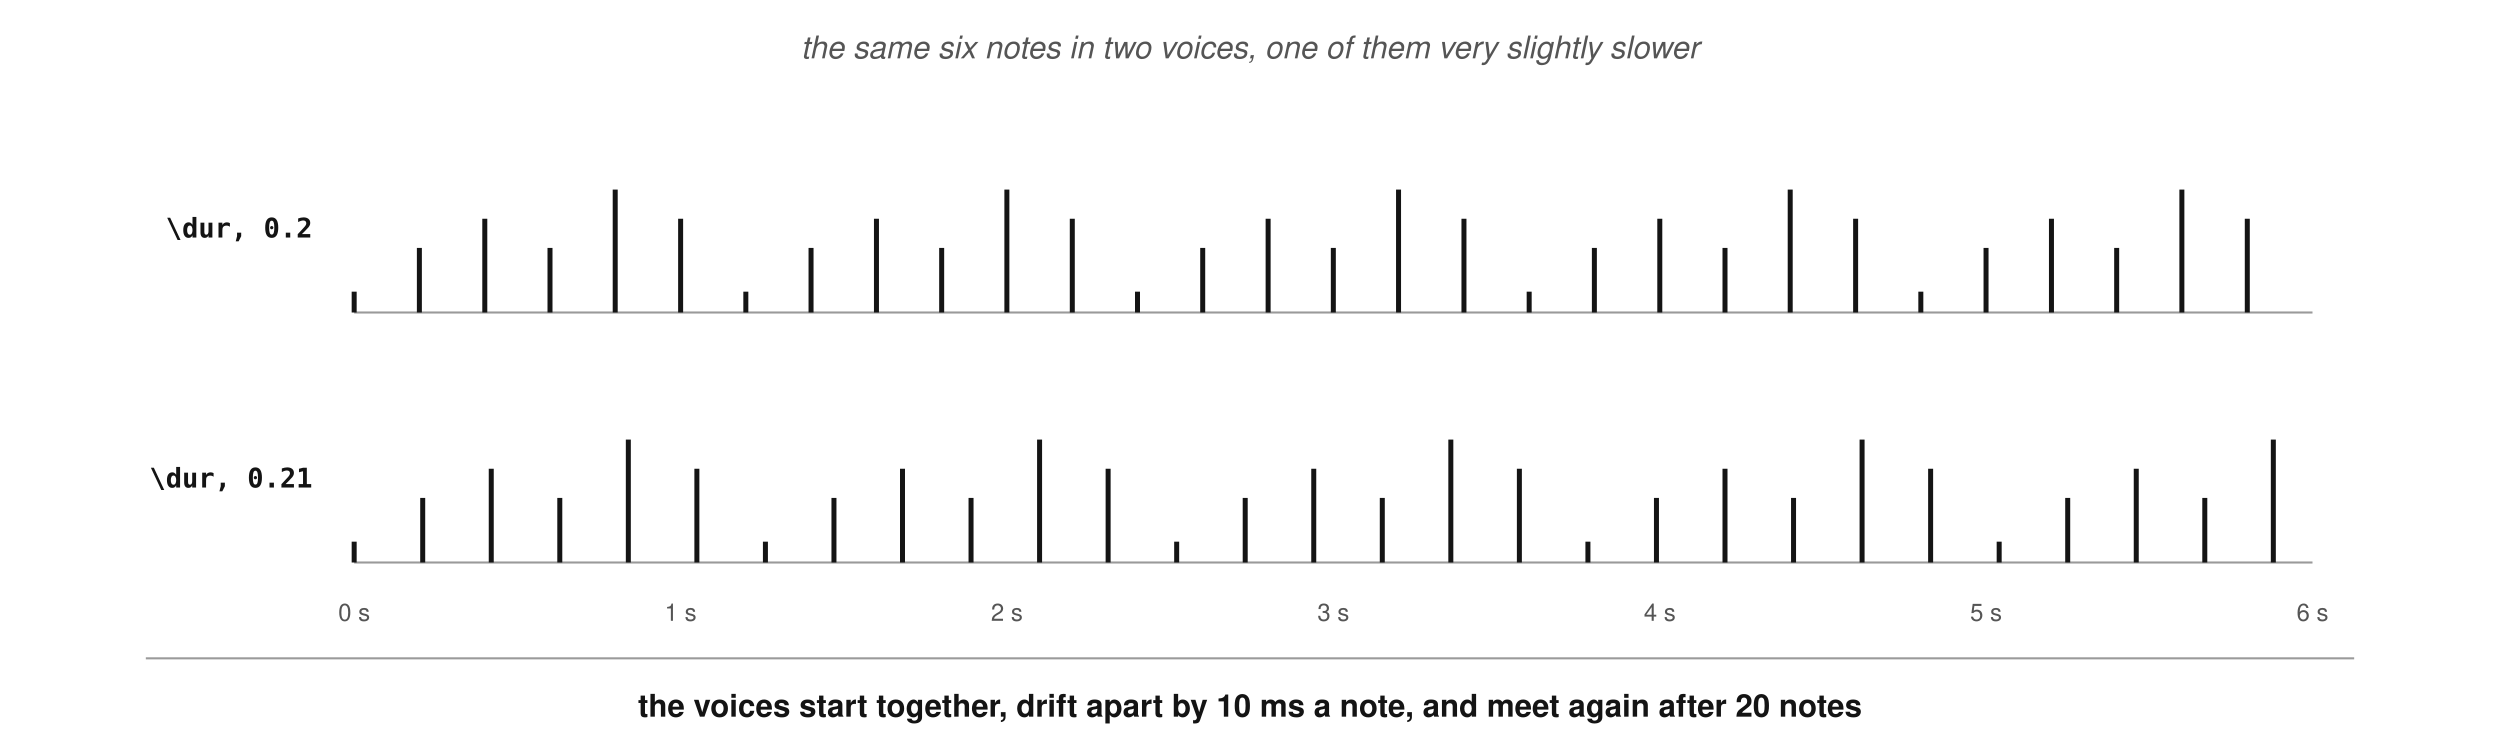
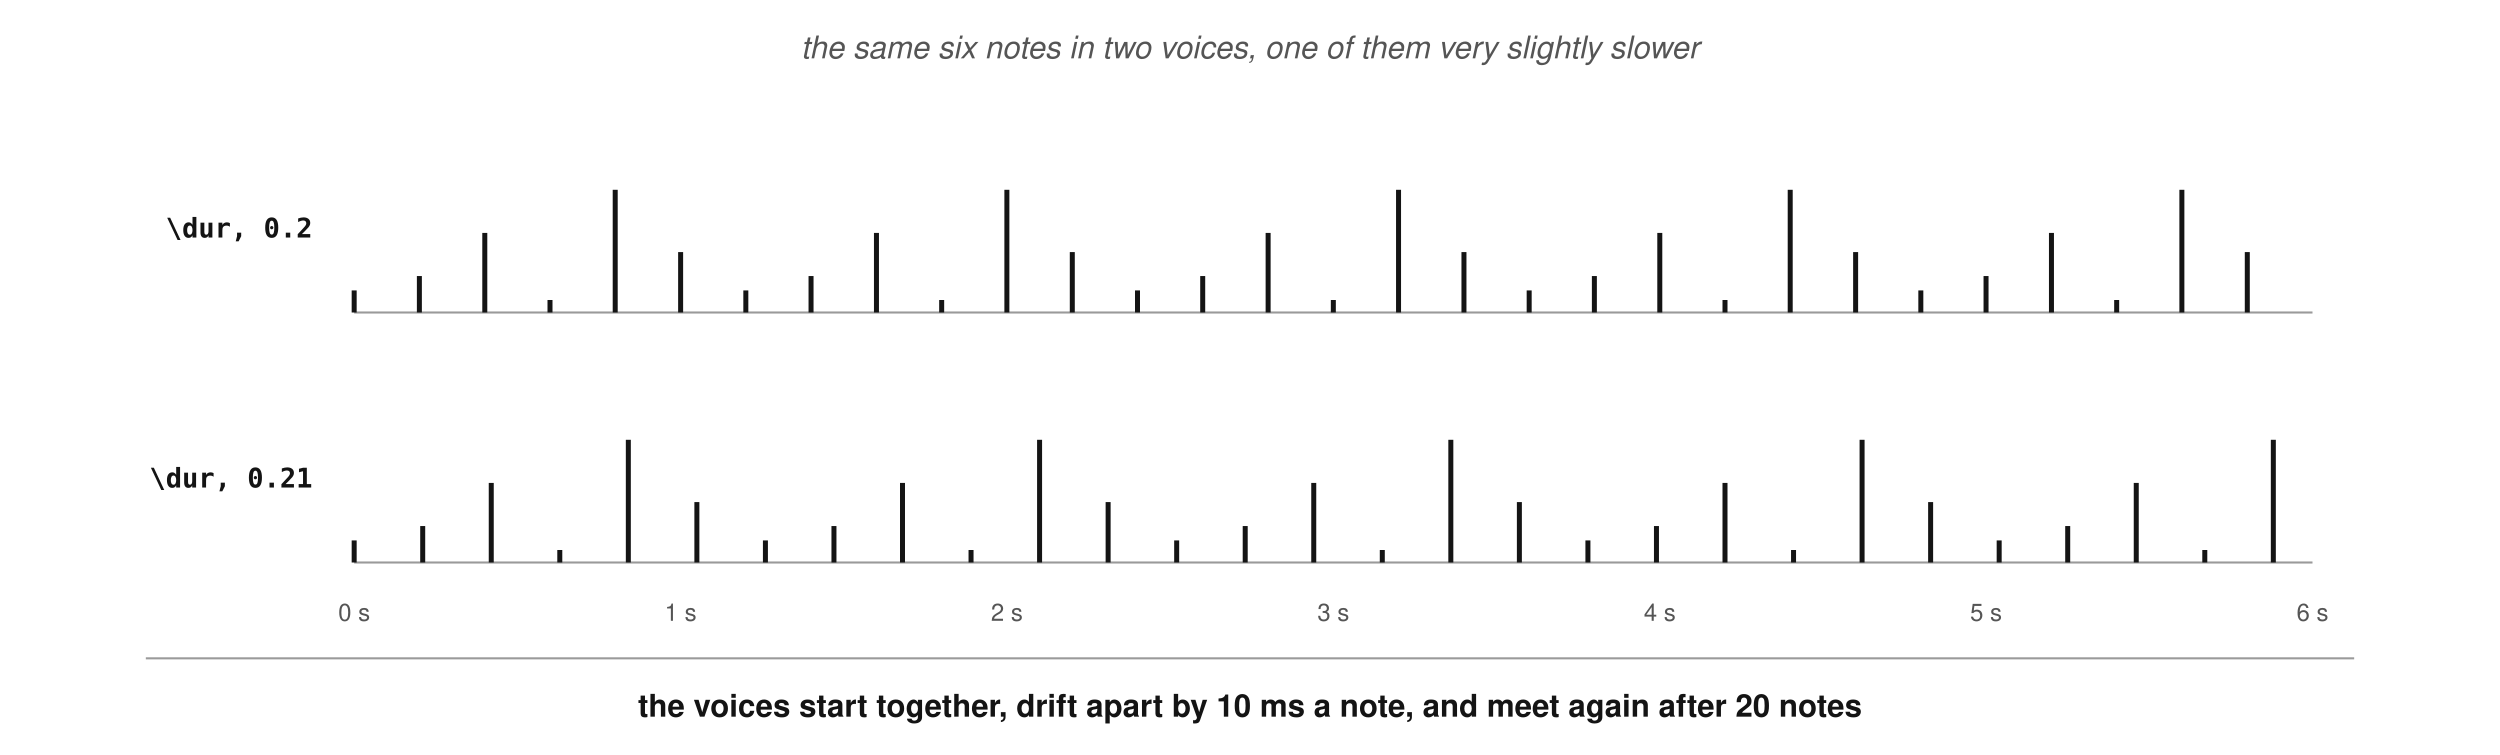
<svg xmlns="http://www.w3.org/2000/svg" viewBox="0 0 1200 362" width="1200" height="362" font-family="Avenir Next, Avenir, Helvetica Neue, Helvetica, Arial, sans-serif" fill="#141414">
  <defs>
    <marker id="a" viewBox="0 0 10 10" refX="9" refY="5" markerWidth="7" markerHeight="7" orient="auto-start-reverse">
      <path d="M0 0 L10 5 L0 10 z" fill="#141414" />
    </marker>
  </defs>
  <text x="600.0" y="28.0" text-anchor="middle" font-size="15" fill="#555" font-family="Avenir Next, Avenir, Helvetica Neue, Helvetica, Arial, sans-serif" font-style="italic">the same six notes in two voices, one of them very slightly slower</text>
  <text x="150.0" y="114.0" text-anchor="end" font-size="13" fill="#141414" font-family="Menlo, Monaco, Consolas, monospace" font-weight="600">\dur, 0.2</text>
  <path d="M170.0 150.0 L1110.0 150.0" fill="none" stroke="#9a9a9a" stroke-width="1" />
-   <path d="M170.0 150.0 L170.0 140.0" fill="none" stroke="#141414" stroke-width="2.4" />
-   <path d="M201.3 150.0 L201.3 119.0" fill="none" stroke="#141414" stroke-width="2.4" />
-   <path d="M232.7 150.0 L232.7 105.0" fill="none" stroke="#141414" stroke-width="2.4" />
-   <path d="M264.0 150.0 L264.0 119.0" fill="none" stroke="#141414" stroke-width="2.4" />
-   <path d="M295.3 150.0 L295.3 91.0" fill="none" stroke="#141414" stroke-width="2.4" />
-   <path d="M326.7 150.0 L326.7 105.0" fill="none" stroke="#141414" stroke-width="2.4" />
-   <path d="M358.0 150.0 L358.0 140.0" fill="none" stroke="#141414" stroke-width="2.4" />
-   <path d="M389.3 150.0 L389.3 119.0" fill="none" stroke="#141414" stroke-width="2.4" />
-   <path d="M420.7 150.0 L420.7 105.0" fill="none" stroke="#141414" stroke-width="2.4" />
-   <path d="M452.0 150.0 L452.0 119.0" fill="none" stroke="#141414" stroke-width="2.4" />
-   <path d="M483.3 150.0 L483.3 91.0" fill="none" stroke="#141414" stroke-width="2.4" />
-   <path d="M514.7 150.0 L514.7 105.0" fill="none" stroke="#141414" stroke-width="2.4" />
-   <path d="M546.0 150.0 L546.0 140.0" fill="none" stroke="#141414" stroke-width="2.4" />
-   <path d="M577.3 150.0 L577.3 119.0" fill="none" stroke="#141414" stroke-width="2.4" />
-   <path d="M608.7 150.0 L608.7 105.0" fill="none" stroke="#141414" stroke-width="2.4" />
-   <path d="M640.0 150.0 L640.0 119.0" fill="none" stroke="#141414" stroke-width="2.4" />
-   <path d="M671.3 150.0 L671.3 91.0" fill="none" stroke="#141414" stroke-width="2.4" />
-   <path d="M702.7 150.0 L702.7 105.0" fill="none" stroke="#141414" stroke-width="2.4" />
-   <path d="M734.0 150.0 L734.0 140.0" fill="none" stroke="#141414" stroke-width="2.4" />
-   <path d="M765.3 150.0 L765.3 119.0" fill="none" stroke="#141414" stroke-width="2.4" />
-   <path d="M796.7 150.0 L796.7 105.0" fill="none" stroke="#141414" stroke-width="2.4" />
-   <path d="M828.0 150.0 L828.0 119.0" fill="none" stroke="#141414" stroke-width="2.4" />
-   <path d="M859.3 150.0 L859.3 91.0" fill="none" stroke="#141414" stroke-width="2.4" />
-   <path d="M890.7 150.0 L890.7 105.0" fill="none" stroke="#141414" stroke-width="2.4" />
-   <path d="M922.0 150.0 L922.0 140.0" fill="none" stroke="#141414" stroke-width="2.4" />
-   <path d="M953.3 150.0 L953.3 119.0" fill="none" stroke="#141414" stroke-width="2.4" />
-   <path d="M984.7 150.0 L984.7 105.0" fill="none" stroke="#141414" stroke-width="2.4" />
-   <path d="M1016.0 150.0 L1016.0 119.0" fill="none" stroke="#141414" stroke-width="2.4" />
-   <path d="M1047.3 150.0 L1047.3 91.0" fill="none" stroke="#141414" stroke-width="2.4" />
-   <path d="M1078.7 150.0 L1078.7 105.0" fill="none" stroke="#141414" stroke-width="2.4" />
+   <path d="M170.0 150.0 L170.0 139.4" fill="none" stroke="#141414" stroke-width="2.4" />
+   <path d="M201.3 150.0 L201.3 132.5" fill="none" stroke="#141414" stroke-width="2.4" />
+   <path d="M232.7 150.0 L232.7 111.8" fill="none" stroke="#141414" stroke-width="2.4" />
+   <path d="M264.0 150.0 L264.0 144.0" fill="none" stroke="#141414" stroke-width="2.4" />
+   <path d="M295.3 150.0 L295.3 91.1" fill="none" stroke="#141414" stroke-width="2.4" />
+   <path d="M326.7 150.0 L326.7 121.0" fill="none" stroke="#141414" stroke-width="2.4" />
+   <path d="M358.0 150.0 L358.0 139.4" fill="none" stroke="#141414" stroke-width="2.4" />
+   <path d="M389.3 150.0 L389.3 132.5" fill="none" stroke="#141414" stroke-width="2.4" />
+   <path d="M420.7 150.0 L420.7 111.8" fill="none" stroke="#141414" stroke-width="2.4" />
+   <path d="M452.0 150.0 L452.0 144.0" fill="none" stroke="#141414" stroke-width="2.4" />
+   <path d="M483.3 150.0 L483.3 91.1" fill="none" stroke="#141414" stroke-width="2.4" />
+   <path d="M514.7 150.0 L514.7 121.0" fill="none" stroke="#141414" stroke-width="2.4" />
+   <path d="M546.0 150.0 L546.0 139.4" fill="none" stroke="#141414" stroke-width="2.4" />
+   <path d="M577.3 150.0 L577.3 132.5" fill="none" stroke="#141414" stroke-width="2.4" />
+   <path d="M608.7 150.0 L608.7 111.8" fill="none" stroke="#141414" stroke-width="2.4" />
+   <path d="M640.0 150.0 L640.0 144.0" fill="none" stroke="#141414" stroke-width="2.4" />
+   <path d="M671.3 150.0 L671.3 91.1" fill="none" stroke="#141414" stroke-width="2.4" />
+   <path d="M702.7 150.0 L702.7 121.0" fill="none" stroke="#141414" stroke-width="2.4" />
+   <path d="M734.0 150.0 L734.0 139.4" fill="none" stroke="#141414" stroke-width="2.4" />
+   <path d="M765.3 150.0 L765.3 132.5" fill="none" stroke="#141414" stroke-width="2.4" />
+   <path d="M796.7 150.0 L796.7 111.8" fill="none" stroke="#141414" stroke-width="2.4" />
+   <path d="M828.0 150.0 L828.0 144.0" fill="none" stroke="#141414" stroke-width="2.4" />
+   <path d="M859.3 150.0 L859.3 91.1" fill="none" stroke="#141414" stroke-width="2.4" />
+   <path d="M890.7 150.0 L890.7 121.0" fill="none" stroke="#141414" stroke-width="2.4" />
+   <path d="M922.0 150.0 L922.0 139.4" fill="none" stroke="#141414" stroke-width="2.4" />
+   <path d="M953.3 150.0 L953.3 132.5" fill="none" stroke="#141414" stroke-width="2.4" />
+   <path d="M984.7 150.0 L984.7 111.8" fill="none" stroke="#141414" stroke-width="2.4" />
+   <path d="M1016.0 150.0 L1016.0 144.0" fill="none" stroke="#141414" stroke-width="2.4" />
+   <path d="M1047.3 150.0 L1047.3 91.1" fill="none" stroke="#141414" stroke-width="2.4" />
+   <path d="M1078.7 150.0 L1078.7 121.0" fill="none" stroke="#141414" stroke-width="2.4" />
  <text x="150.0" y="234.0" text-anchor="end" font-size="13" fill="#141414" font-family="Menlo, Monaco, Consolas, monospace" font-weight="600">\dur, 0.21</text>
  <path d="M170.0 270.0 L1110.0 270.0" fill="none" stroke="#9a9a9a" stroke-width="1" />
-   <path d="M170.0 270.0 L170.0 260.0" fill="none" stroke="#141414" stroke-width="2.4" />
-   <path d="M202.9 270.0 L202.9 239.0" fill="none" stroke="#141414" stroke-width="2.4" />
-   <path d="M235.8 270.0 L235.8 225.0" fill="none" stroke="#141414" stroke-width="2.4" />
-   <path d="M268.7 270.0 L268.7 239.0" fill="none" stroke="#141414" stroke-width="2.4" />
-   <path d="M301.6 270.0 L301.6 211.0" fill="none" stroke="#141414" stroke-width="2.4" />
-   <path d="M334.5 270.0 L334.5 225.0" fill="none" stroke="#141414" stroke-width="2.4" />
-   <path d="M367.4 270.0 L367.4 260.0" fill="none" stroke="#141414" stroke-width="2.4" />
-   <path d="M400.3 270.0 L400.3 239.0" fill="none" stroke="#141414" stroke-width="2.4" />
-   <path d="M433.2 270.0 L433.2 225.0" fill="none" stroke="#141414" stroke-width="2.4" />
-   <path d="M466.1 270.0 L466.1 239.0" fill="none" stroke="#141414" stroke-width="2.4" />
-   <path d="M499.0 270.0 L499.0 211.0" fill="none" stroke="#141414" stroke-width="2.4" />
-   <path d="M531.9 270.0 L531.9 225.0" fill="none" stroke="#141414" stroke-width="2.4" />
-   <path d="M564.8 270.0 L564.8 260.0" fill="none" stroke="#141414" stroke-width="2.4" />
-   <path d="M597.7 270.0 L597.7 239.0" fill="none" stroke="#141414" stroke-width="2.4" />
-   <path d="M630.6 270.0 L630.6 225.0" fill="none" stroke="#141414" stroke-width="2.4" />
-   <path d="M663.5 270.0 L663.5 239.0" fill="none" stroke="#141414" stroke-width="2.4" />
-   <path d="M696.4 270.0 L696.4 211.0" fill="none" stroke="#141414" stroke-width="2.4" />
-   <path d="M729.3 270.0 L729.3 225.0" fill="none" stroke="#141414" stroke-width="2.4" />
-   <path d="M762.2 270.0 L762.2 260.0" fill="none" stroke="#141414" stroke-width="2.4" />
-   <path d="M795.1 270.0 L795.1 239.0" fill="none" stroke="#141414" stroke-width="2.4" />
-   <path d="M828.0 270.0 L828.0 225.0" fill="none" stroke="#141414" stroke-width="2.4" />
-   <path d="M860.9 270.0 L860.9 239.0" fill="none" stroke="#141414" stroke-width="2.4" />
-   <path d="M893.8 270.0 L893.8 211.0" fill="none" stroke="#141414" stroke-width="2.4" />
-   <path d="M926.7 270.0 L926.7 225.0" fill="none" stroke="#141414" stroke-width="2.4" />
-   <path d="M959.6 270.0 L959.6 260.0" fill="none" stroke="#141414" stroke-width="2.4" />
-   <path d="M992.5 270.0 L992.5 239.0" fill="none" stroke="#141414" stroke-width="2.4" />
-   <path d="M1025.4 270.0 L1025.4 225.0" fill="none" stroke="#141414" stroke-width="2.4" />
-   <path d="M1058.3 270.0 L1058.3 239.0" fill="none" stroke="#141414" stroke-width="2.4" />
-   <path d="M1091.2 270.0 L1091.2 211.0" fill="none" stroke="#141414" stroke-width="2.4" />
+   <path d="M170.0 270.0 L170.0 259.4" fill="none" stroke="#141414" stroke-width="2.4" />
+   <path d="M202.9 270.0 L202.9 252.5" fill="none" stroke="#141414" stroke-width="2.4" />
+   <path d="M235.8 270.0 L235.8 231.8" fill="none" stroke="#141414" stroke-width="2.4" />
+   <path d="M268.7 270.0 L268.7 264.0" fill="none" stroke="#141414" stroke-width="2.4" />
+   <path d="M301.6 270.0 L301.6 211.1" fill="none" stroke="#141414" stroke-width="2.4" />
+   <path d="M334.5 270.0 L334.5 241.0" fill="none" stroke="#141414" stroke-width="2.4" />
+   <path d="M367.4 270.0 L367.4 259.4" fill="none" stroke="#141414" stroke-width="2.4" />
+   <path d="M400.3 270.0 L400.3 252.5" fill="none" stroke="#141414" stroke-width="2.4" />
+   <path d="M433.2 270.0 L433.2 231.8" fill="none" stroke="#141414" stroke-width="2.4" />
+   <path d="M466.1 270.0 L466.1 264.0" fill="none" stroke="#141414" stroke-width="2.4" />
+   <path d="M499.0 270.0 L499.0 211.1" fill="none" stroke="#141414" stroke-width="2.4" />
+   <path d="M531.9 270.0 L531.9 241.0" fill="none" stroke="#141414" stroke-width="2.4" />
+   <path d="M564.8 270.0 L564.8 259.4" fill="none" stroke="#141414" stroke-width="2.4" />
+   <path d="M597.7 270.0 L597.7 252.5" fill="none" stroke="#141414" stroke-width="2.4" />
+   <path d="M630.6 270.0 L630.6 231.8" fill="none" stroke="#141414" stroke-width="2.4" />
+   <path d="M663.5 270.0 L663.5 264.0" fill="none" stroke="#141414" stroke-width="2.4" />
+   <path d="M696.4 270.0 L696.4 211.1" fill="none" stroke="#141414" stroke-width="2.4" />
+   <path d="M729.3 270.0 L729.3 241.0" fill="none" stroke="#141414" stroke-width="2.4" />
+   <path d="M762.2 270.0 L762.2 259.4" fill="none" stroke="#141414" stroke-width="2.4" />
+   <path d="M795.1 270.0 L795.1 252.5" fill="none" stroke="#141414" stroke-width="2.4" />
+   <path d="M828.0 270.0 L828.0 231.8" fill="none" stroke="#141414" stroke-width="2.4" />
+   <path d="M860.9 270.0 L860.9 264.0" fill="none" stroke="#141414" stroke-width="2.4" />
+   <path d="M893.8 270.0 L893.8 211.1" fill="none" stroke="#141414" stroke-width="2.4" />
+   <path d="M926.7 270.0 L926.7 241.0" fill="none" stroke="#141414" stroke-width="2.4" />
+   <path d="M959.6 270.0 L959.6 259.4" fill="none" stroke="#141414" stroke-width="2.4" />
+   <path d="M992.5 270.0 L992.5 252.5" fill="none" stroke="#141414" stroke-width="2.4" />
+   <path d="M1025.4 270.0 L1025.4 231.8" fill="none" stroke="#141414" stroke-width="2.4" />
+   <path d="M1058.3 270.0 L1058.3 264.0" fill="none" stroke="#141414" stroke-width="2.4" />
+   <path d="M1091.2 270.0 L1091.2 211.1" fill="none" stroke="#141414" stroke-width="2.4" />
  <text x="170.0" y="298.0" text-anchor="middle" font-size="11.5" fill="#555" font-family="Avenir Next, Avenir, Helvetica Neue, Helvetica, Arial, sans-serif">0 s</text>
  <text x="326.7" y="298.0" text-anchor="middle" font-size="11.5" fill="#555" font-family="Avenir Next, Avenir, Helvetica Neue, Helvetica, Arial, sans-serif">1 s</text>
  <text x="483.3" y="298.0" text-anchor="middle" font-size="11.5" fill="#555" font-family="Avenir Next, Avenir, Helvetica Neue, Helvetica, Arial, sans-serif">2 s</text>
  <text x="640.0" y="298.0" text-anchor="middle" font-size="11.5" fill="#555" font-family="Avenir Next, Avenir, Helvetica Neue, Helvetica, Arial, sans-serif">3 s</text>
  <text x="796.7" y="298.0" text-anchor="middle" font-size="11.5" fill="#555" font-family="Avenir Next, Avenir, Helvetica Neue, Helvetica, Arial, sans-serif">4 s</text>
  <text x="953.3" y="298.0" text-anchor="middle" font-size="11.5" fill="#555" font-family="Avenir Next, Avenir, Helvetica Neue, Helvetica, Arial, sans-serif">5 s</text>
  <text x="1110.0" y="298.0" text-anchor="middle" font-size="11.5" fill="#555" font-family="Avenir Next, Avenir, Helvetica Neue, Helvetica, Arial, sans-serif">6 s</text>
  <path d="M70.0 316.0 L1130.0 316.0" fill="none" stroke="#9a9a9a" stroke-width="1" />
  <text x="600.0" y="344.0" text-anchor="middle" font-size="15" fill="#141414" font-family="Avenir Next, Avenir, Helvetica Neue, Helvetica, Arial, sans-serif" font-weight="600">the voices start together, drift apart by 10 ms a note, and meet again after 20 notes</text>
</svg>
